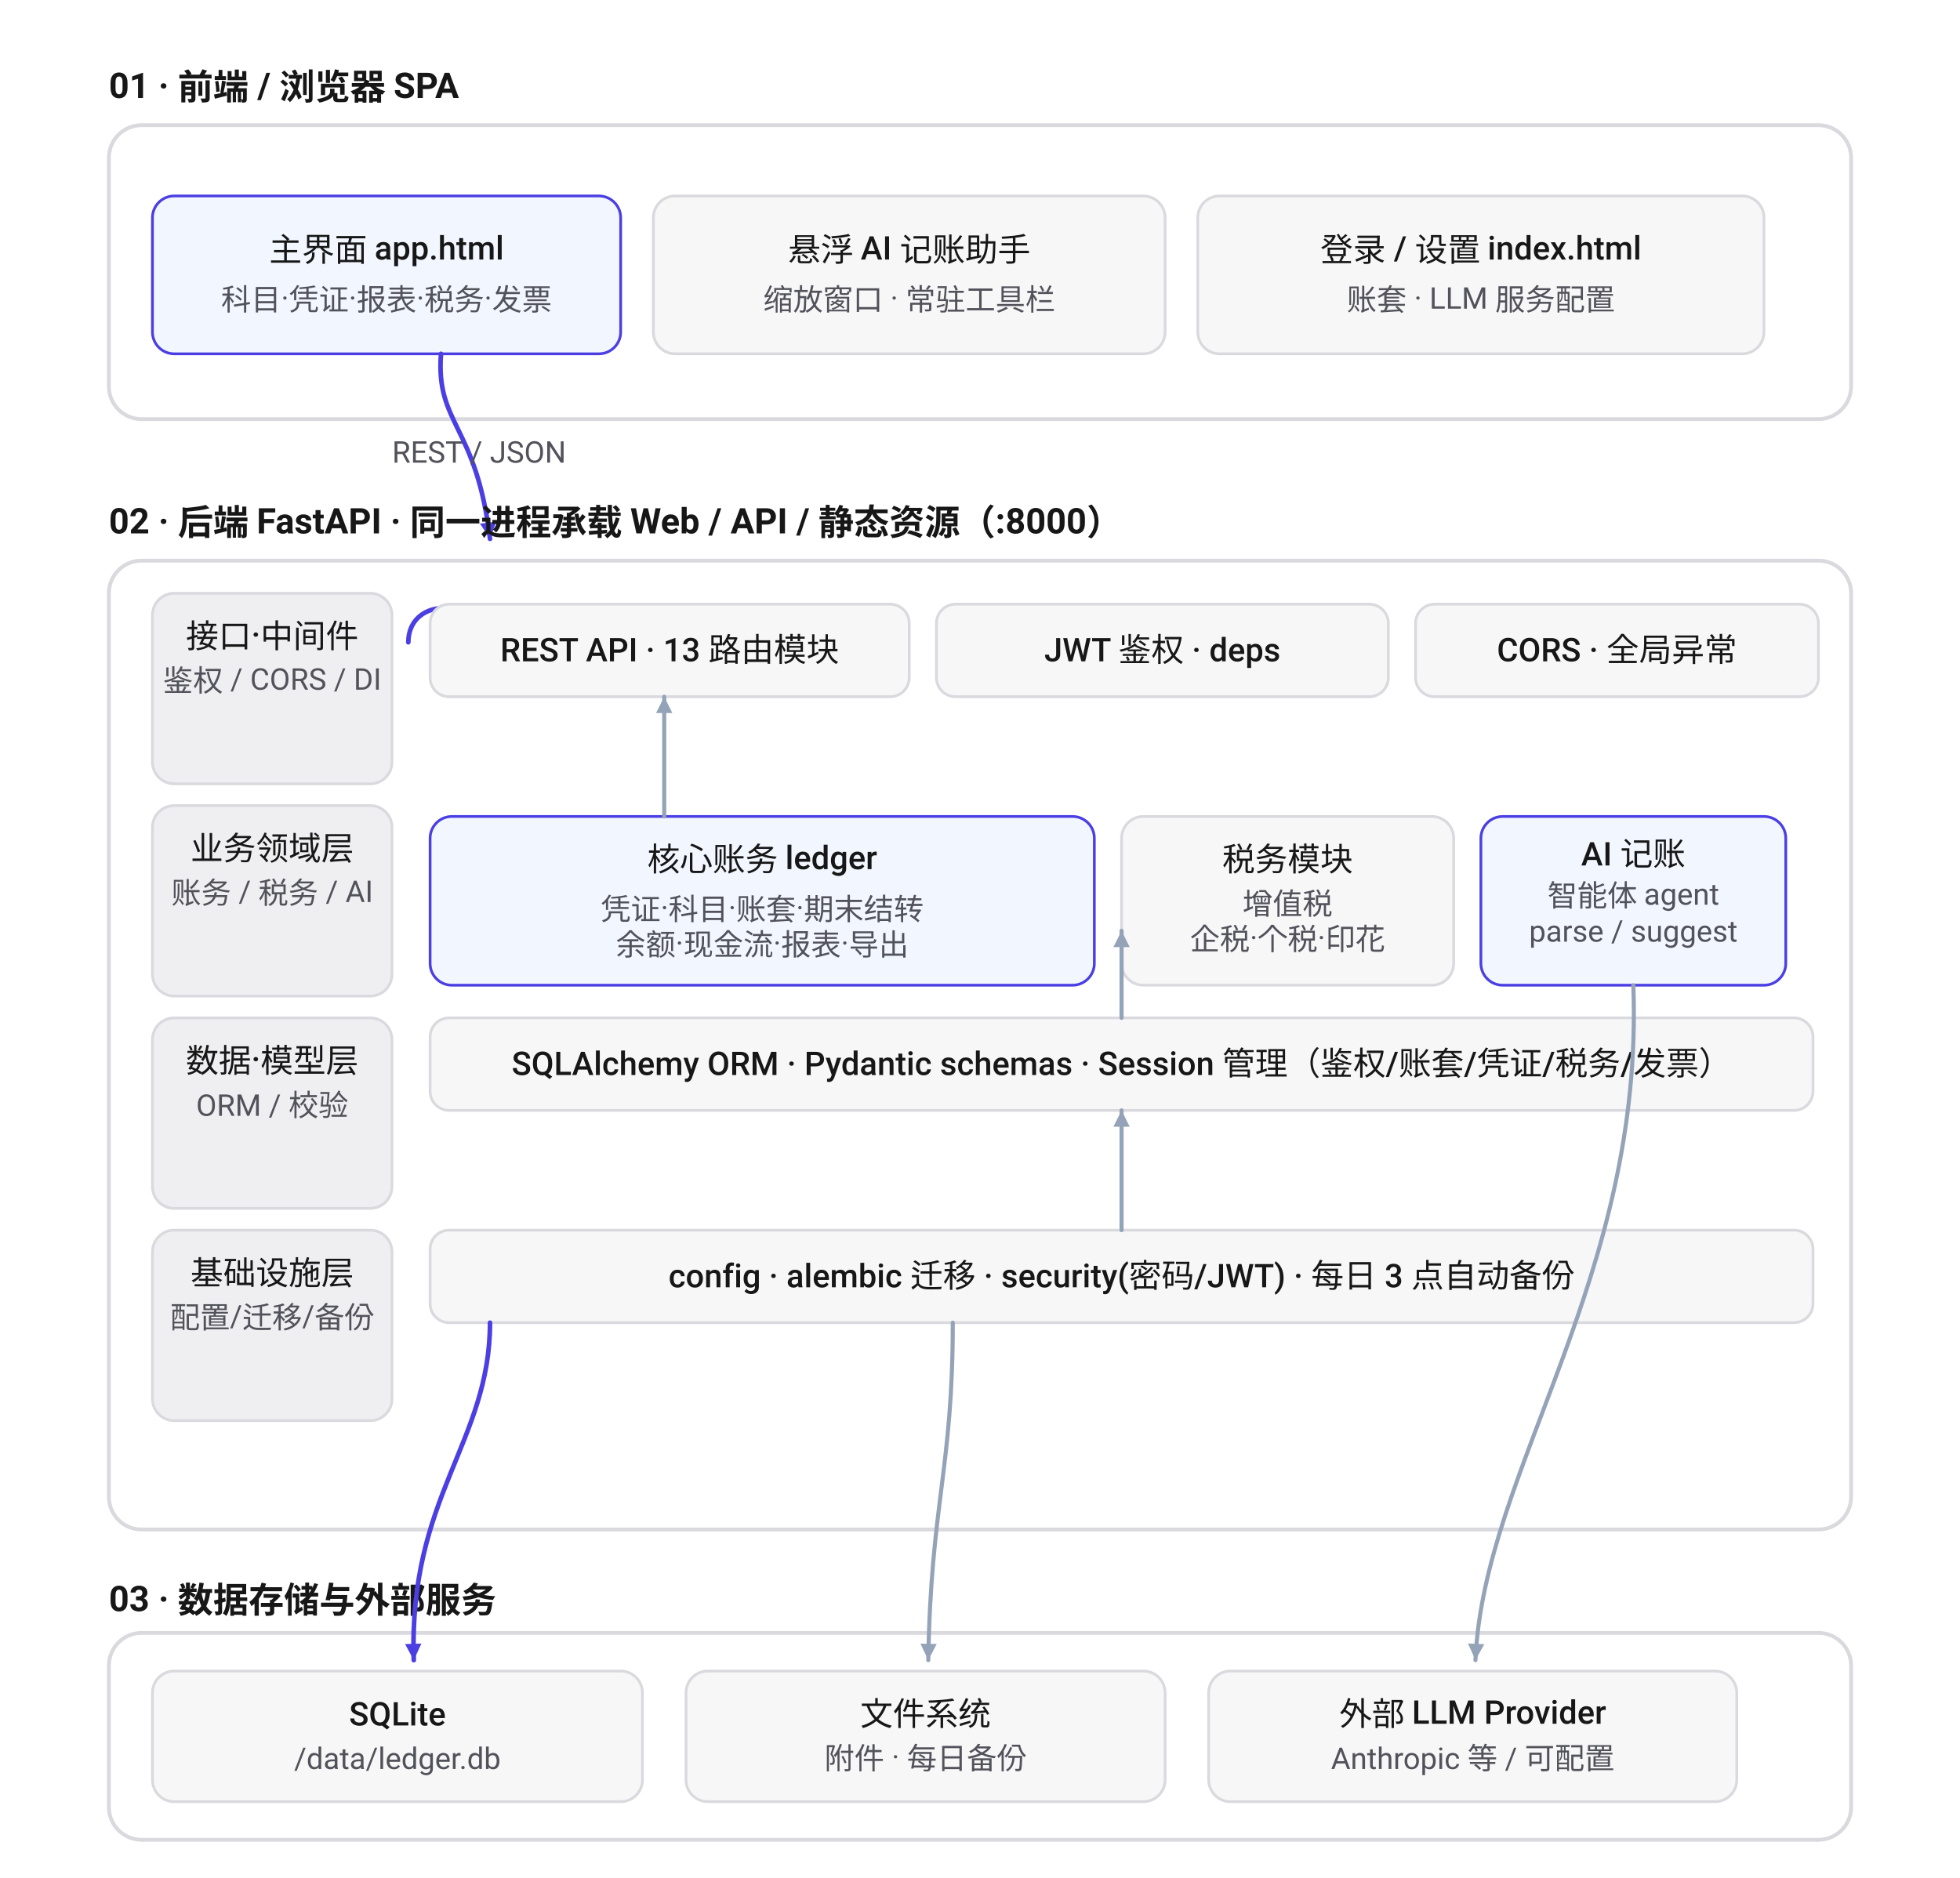
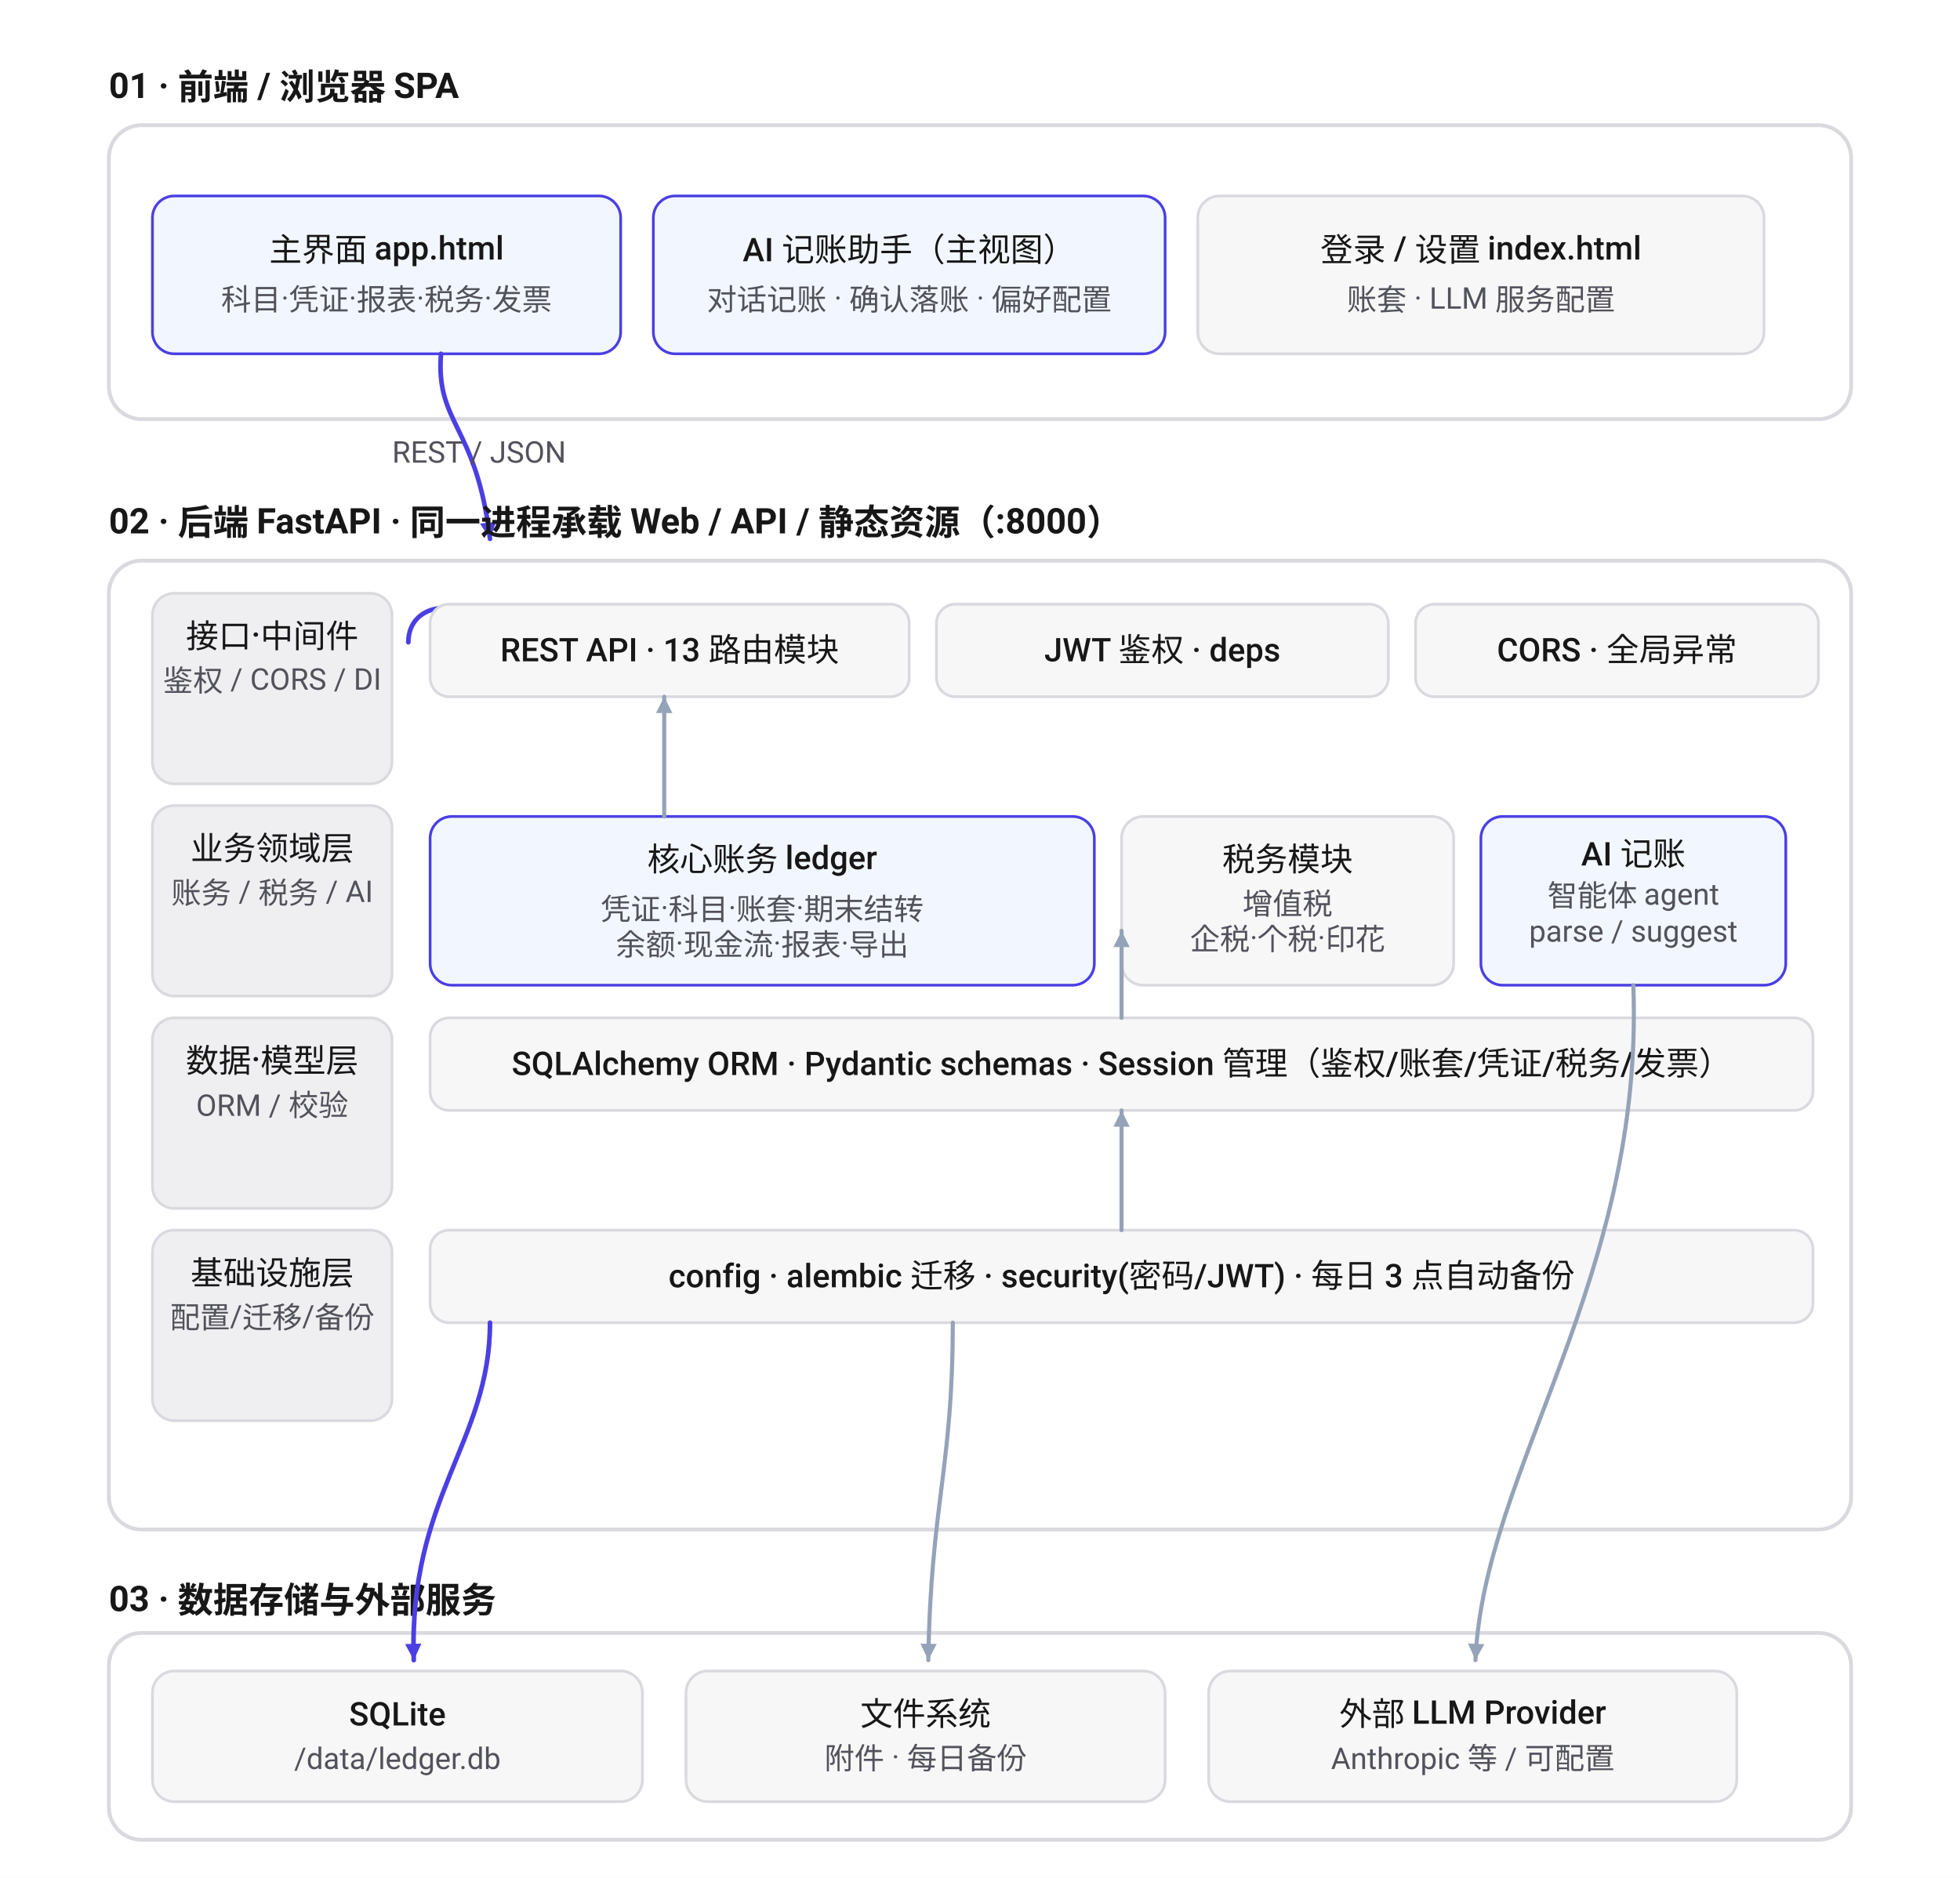
<svg xmlns="http://www.w3.org/2000/svg" viewBox="0 0 720 690" width="720" height="690" font-family="SF Pro Text, PingFang SC, system-ui, Segoe UI, Roboto, sans-serif">
  <rect x="0" y="0" width="720" height="690" fill="#ffffff" />
  <defs>
    <marker id="mb" viewBox="0 0 8 8" refX="7" refY="4" markerWidth="8" markerHeight="8" markerUnits="userSpaceOnUse" orient="auto">
      <path d="M1 1 L7 4 L1 7 Z" fill="#4B3FE3" />
    </marker>
    <marker id="mg" viewBox="0 0 8 8" refX="7" refY="4" markerWidth="8" markerHeight="8" markerUnits="userSpaceOnUse" orient="auto">
      <path d="M1 1 L7 4 L1 7 Z" fill="#94A3B8" />
    </marker>
  </defs>
  <text x="40" y="36" font-size="13" font-weight="600" fill="#171717">01 · 前端 / 浏览器 SPA</text>
  <rect x="40" y="46" width="640" height="108" fill="none" stroke="#d9d9de" stroke-width="1.4" rx="12" />
  <rect x="56" y="72" width="172" height="58" rx="8" fill="#F2F7FF" stroke="#4B3FE3" />
  <text x="142" y="96" text-anchor="middle" font-size="12" font-weight="500" fill="#171717">主界面 app.html</text>
  <text x="142" y="114" text-anchor="middle" font-size="11" fill="#52525B">科目·凭证·报表·税务·发票</text>
-   <rect x="240" y="72" width="188" height="58" rx="8" fill="#F7F7F8" stroke="#d9d9de" />
-   <text x="334" y="96" text-anchor="middle" font-size="12" font-weight="500" fill="#171717">悬浮 AI 记账助手</text>
-   <text x="334" y="114" text-anchor="middle" font-size="11" fill="#52525B">缩放窗口 · 常驻工具栏</text>
+   <rect x="240" y="72" width="188" height="58" rx="8" fill="#F2F7FF" stroke="#4B3FE3" />
+   <text x="334" y="96" text-anchor="middle" font-size="12" font-weight="500" fill="#171717">AI 记账助手（主视图）</text>
+   <text x="334" y="114" text-anchor="middle" font-size="11" fill="#52525B">对话记账 · 确认落账 · 偏好配置</text>
  <rect x="440" y="72" width="208" height="58" rx="8" fill="#F7F7F8" stroke="#d9d9de" />
  <text x="544" y="96" text-anchor="middle" font-size="12" font-weight="500" fill="#171717">登录 / 设置 index.html</text>
  <text x="544" y="114" text-anchor="middle" font-size="11" fill="#52525B">账套 · LLM 服务配置</text>
  <path d="M 162 130 C 160 156, 175 156, 180 198" fill="none" stroke="#4B3FE3" stroke-width="1.7" stroke-linecap="round" stroke-linejoin="round" marker-end="url(#mb)" />
  <text x="176" y="170" text-anchor="middle" font-size="11" fill="#52525B">REST / JSON</text>
  <text x="40" y="196" font-size="13" font-weight="600" fill="#171717">02 · 后端 FastAPI · 同一进程承载 Web / API / 静态资源（:8000）</text>
  <rect x="40" y="206" width="640" height="356" fill="none" stroke="#d9d9de" stroke-width="1.4" rx="12" />
  <rect x="56" y="218" width="88" height="70" rx="8" fill="#EFEFF2" stroke="#d9d9de" />
  <text x="100" y="238" text-anchor="middle" font-size="12" font-weight="500" fill="#171717">接口·中间件</text>
  <text x="100" y="254" text-anchor="middle" font-size="11" fill="#52525B">鉴权 / CORS / DI</text>
  <path d="M 150 236 C 150 220, 173 220, 173 232" fill="none" stroke="#4B3FE3" stroke-width="1.7" stroke-linecap="round" marker-end="url(#mb)" />
  <rect x="158" y="222" width="176" height="34" rx="7" fill="#F7F7F8" stroke="#d9d9de" />
  <text x="246" y="243" text-anchor="middle" font-size="12" font-weight="500" fill="#171717">REST API · 13 路由模块</text>
  <rect x="344" y="222" width="166" height="34" rx="7" fill="#F7F7F8" stroke="#d9d9de" />
  <text x="427" y="243" text-anchor="middle" font-size="12" font-weight="500" fill="#171717">JWT 鉴权 · deps</text>
  <rect x="520" y="222" width="148" height="34" rx="7" fill="#F7F7F8" stroke="#d9d9de" />
  <text x="594" y="243" text-anchor="middle" font-size="12" font-weight="500" fill="#171717">CORS · 全局异常</text>
  <rect x="56" y="296" width="88" height="70" rx="8" fill="#EFEFF2" stroke="#d9d9de" />
  <text x="100" y="316" text-anchor="middle" font-size="12" font-weight="500" fill="#171717">业务领域层</text>
  <text x="100" y="332" text-anchor="middle" font-size="11" fill="#52525B">账务 / 税务 / AI</text>
  <rect x="158" y="300" width="244" height="62" rx="8" fill="#F2F7FF" stroke="#4B3FE3" />
  <text x="280" y="320" text-anchor="middle" font-size="12" font-weight="500" fill="#171717">核心账务 ledger</text>
  <text x="280" y="338" text-anchor="middle" font-size="11" fill="#52525B">凭证·科目·账套·期末结转</text>
  <text x="280" y="351" text-anchor="middle" font-size="11" fill="#52525B">余额·现金流·报表·导出</text>
  <rect x="412" y="300" width="122" height="62" rx="8" fill="#F7F7F8" stroke="#d9d9de" />
  <text x="473" y="320" text-anchor="middle" font-size="12" font-weight="500" fill="#171717">税务模块</text>
  <text x="473" y="336" text-anchor="middle" font-size="11" fill="#52525B">增值税</text>
  <text x="473" y="349" text-anchor="middle" font-size="11" fill="#52525B">企税·个税·印花</text>
  <rect x="544" y="300" width="112" height="62" rx="8" fill="#F2F7FF" stroke="#4B3FE3" />
  <text x="600" y="318" text-anchor="middle" font-size="12" font-weight="500" fill="#171717">AI 记账</text>
  <text x="600" y="333" text-anchor="middle" font-size="11" fill="#52525B">智能体 agent</text>
  <text x="600" y="346" text-anchor="middle" font-size="11" fill="#52525B">parse / suggest</text>
  <rect x="56" y="374" width="88" height="70" rx="8" fill="#EFEFF2" stroke="#d9d9de" />
  <text x="100" y="394" text-anchor="middle" font-size="12" font-weight="500" fill="#171717">数据·模型层</text>
  <text x="100" y="410" text-anchor="middle" font-size="11" fill="#52525B">ORM / 校验</text>
  <rect x="158" y="374" width="508" height="34" rx="7" fill="#F7F7F8" stroke="#d9d9de" />
  <text x="412" y="395" text-anchor="middle" font-size="12" font-weight="500" fill="#171717">SQLAlchemy ORM · Pydantic schemas · Session 管理（鉴权/账套/凭证/税务/发票）</text>
  <rect x="56" y="452" width="88" height="70" rx="8" fill="#EFEFF2" stroke="#d9d9de" />
  <text x="100" y="472" text-anchor="middle" font-size="12" font-weight="500" fill="#171717">基础设施层</text>
  <text x="100" y="488" text-anchor="middle" font-size="11" fill="#52525B">配置/迁移/备份</text>
  <rect x="158" y="452" width="508" height="34" rx="7" fill="#F7F7F8" stroke="#d9d9de" />
  <text x="412" y="473" text-anchor="middle" font-size="12" font-weight="500" fill="#171717">config · alembic 迁移 · security(密码/JWT) · 每日 3 点自动备份</text>
  <path d="M 244 300 L 244 256" fill="none" stroke="#94A3B8" stroke-width="1.5" stroke-linecap="round" marker-end="url(#mg)" />
  <path d="M 412 374 L 412 342" fill="none" stroke="#94A3B8" stroke-width="1.5" stroke-linecap="round" marker-end="url(#mg)" />
  <path d="M 412 452 L 412 408" fill="none" stroke="#94A3B8" stroke-width="1.5" stroke-linecap="round" marker-end="url(#mg)" />
  <text x="40" y="592" font-size="13" font-weight="600" fill="#171717">03 · 数据存储与外部服务</text>
  <rect x="40" y="600" width="640" height="76" fill="none" stroke="#d9d9de" stroke-width="1.4" rx="12" />
  <rect x="56" y="614" width="180" height="48" rx="8" fill="#F7F7F8" stroke="#d9d9de" />
  <text x="146" y="634" text-anchor="middle" font-size="12" font-weight="500" fill="#171717">SQLite</text>
  <text x="146" y="650" text-anchor="middle" font-size="11" fill="#52525B">/data/ledger.db</text>
  <rect x="252" y="614" width="176" height="48" rx="8" fill="#F7F7F8" stroke="#d9d9de" />
  <text x="340" y="634" text-anchor="middle" font-size="12" font-weight="500" fill="#171717">文件系统</text>
  <text x="340" y="650" text-anchor="middle" font-size="11" fill="#52525B">附件 · 每日备份</text>
  <rect x="444" y="614" width="194" height="48" rx="8" fill="#F7F7F8" stroke="#d9d9de" />
  <text x="541" y="634" text-anchor="middle" font-size="12" font-weight="500" fill="#171717">外部 LLM Provider</text>
  <text x="541" y="650" text-anchor="middle" font-size="11" fill="#52525B">Anthropic 等 / 可配置</text>
  <path d="M 180 486 C 180 530, 150 550, 152 610" fill="none" stroke="#4B3FE3" stroke-width="1.7" stroke-linecap="round" marker-end="url(#mb)" />
  <path d="M 350 486 C 350 540, 342 552, 341 610" fill="none" stroke="#94A3B8" stroke-width="1.5" stroke-linecap="round" marker-end="url(#mg)" />
  <path d="M 600 362 C 604 470, 545 540, 542 610" fill="none" stroke="#94A3B8" stroke-width="1.5" stroke-linecap="round" marker-end="url(#mg)" />
</svg>
